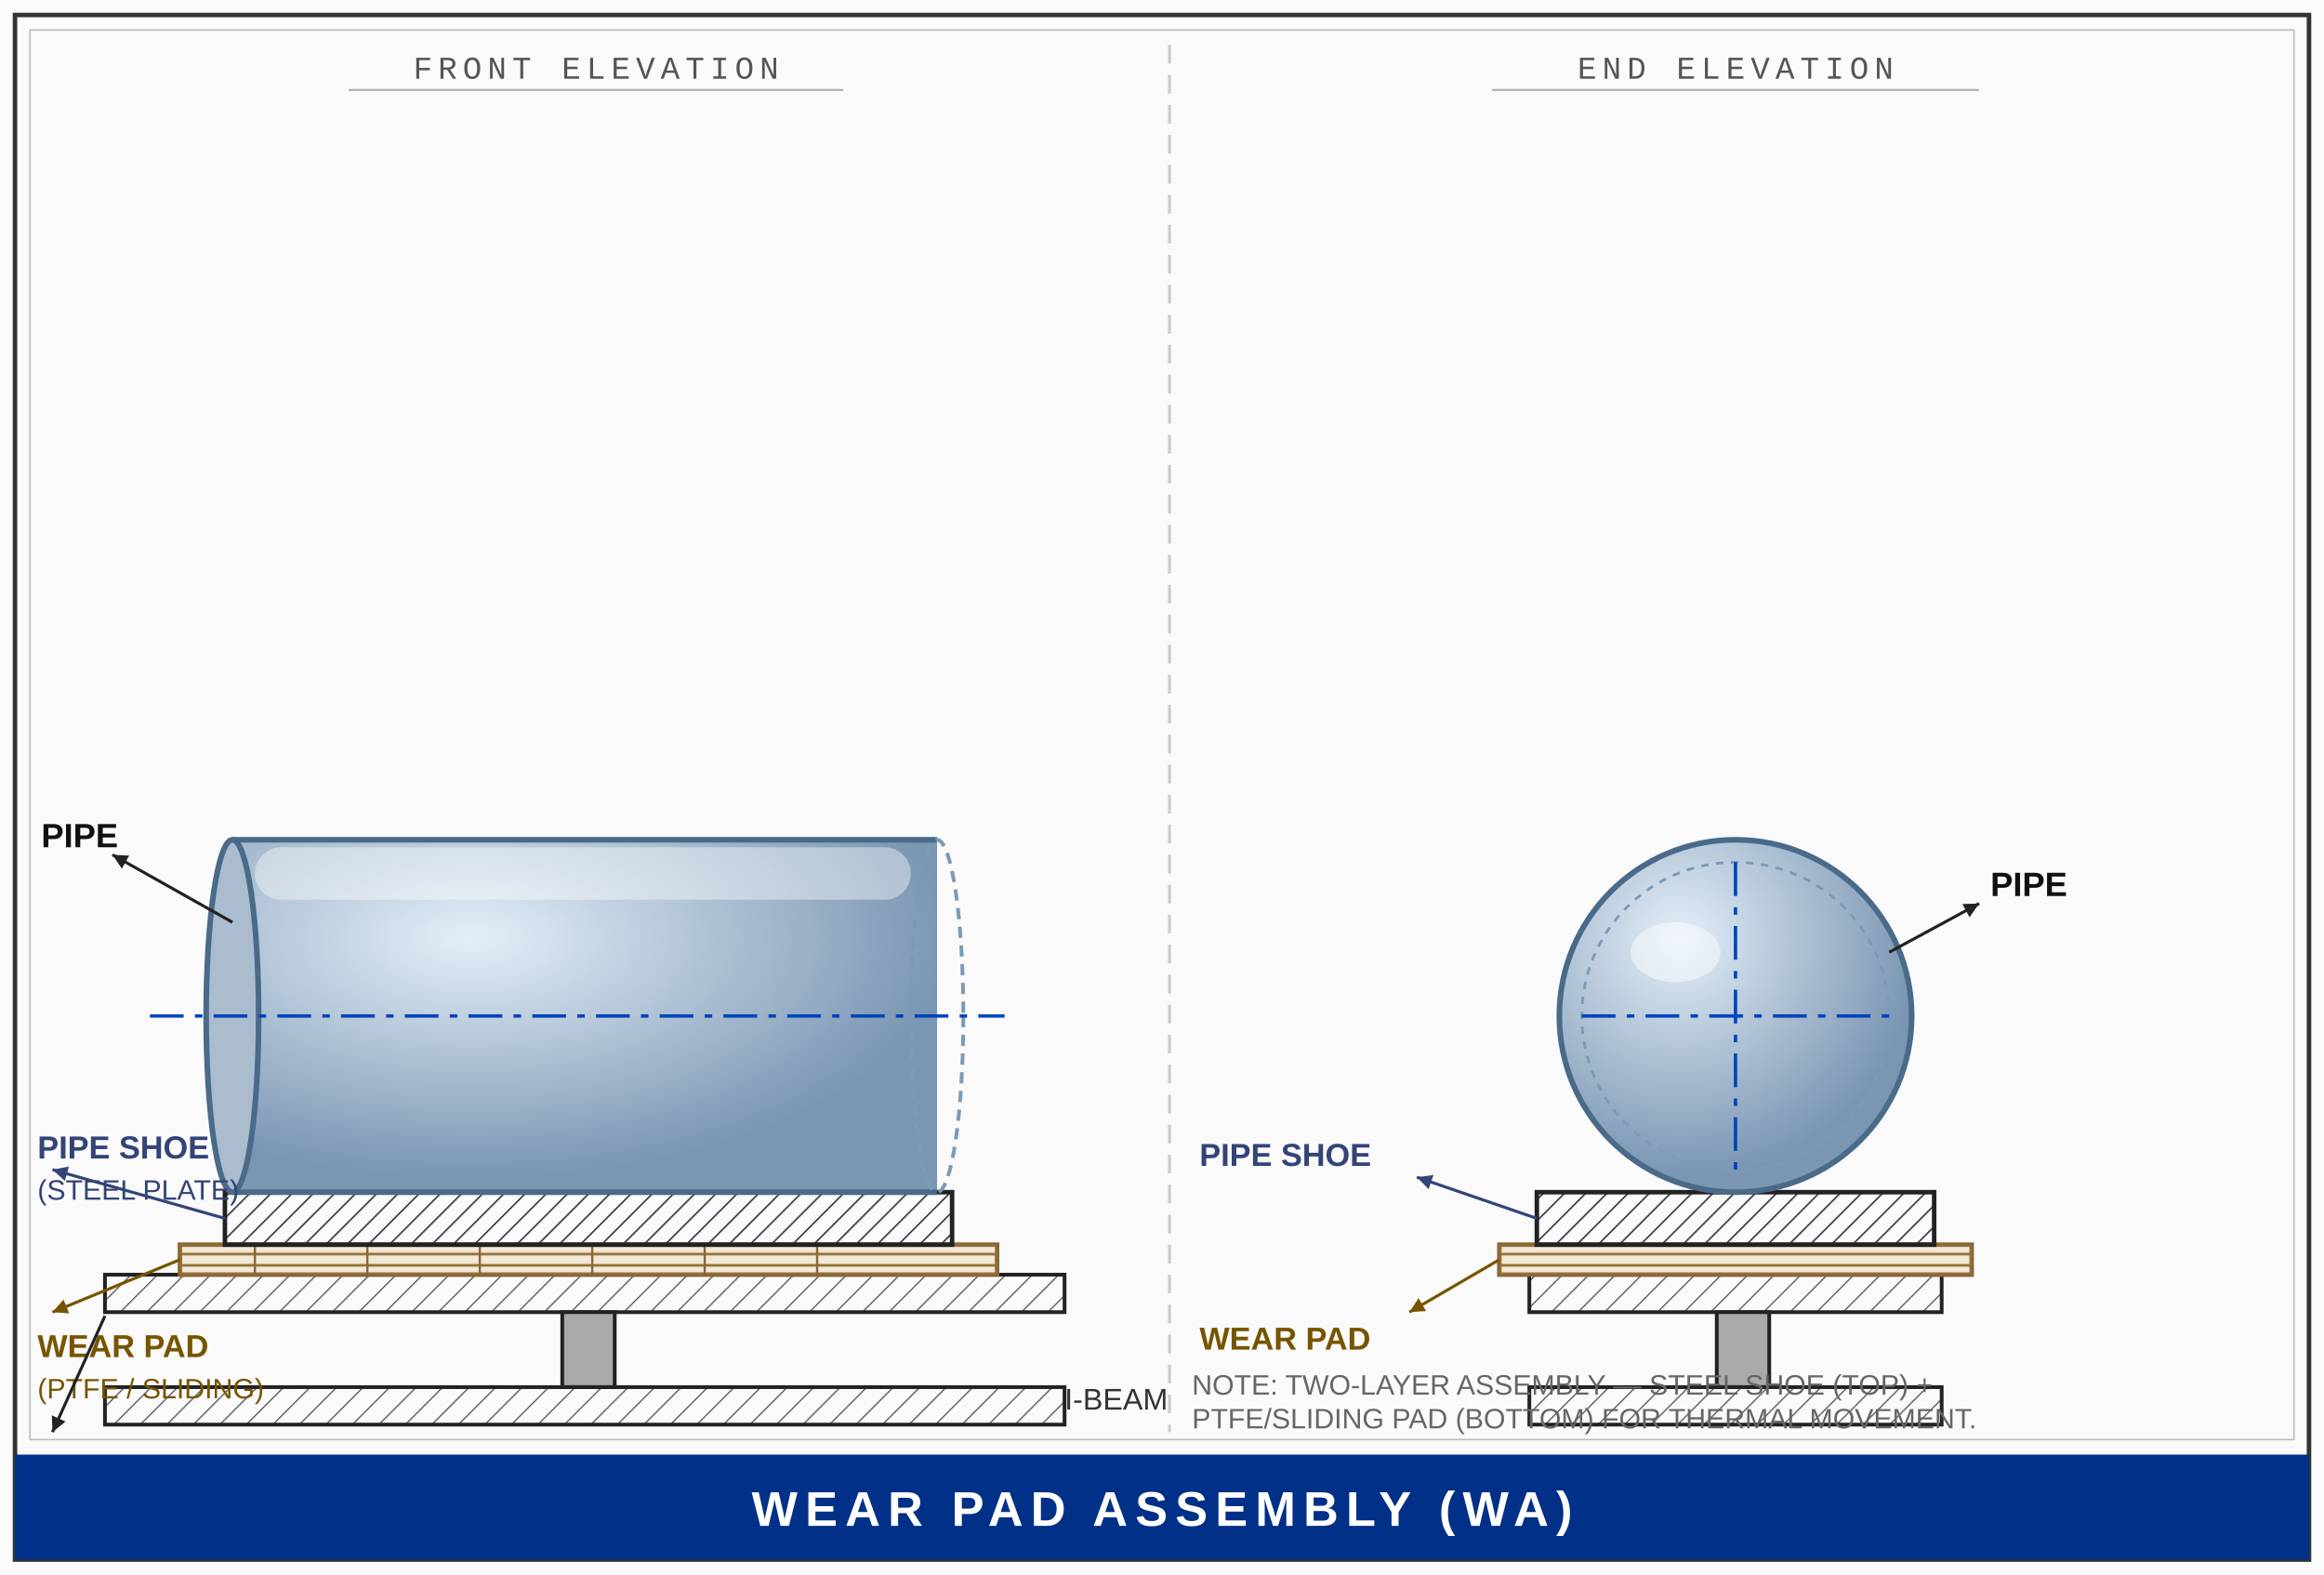
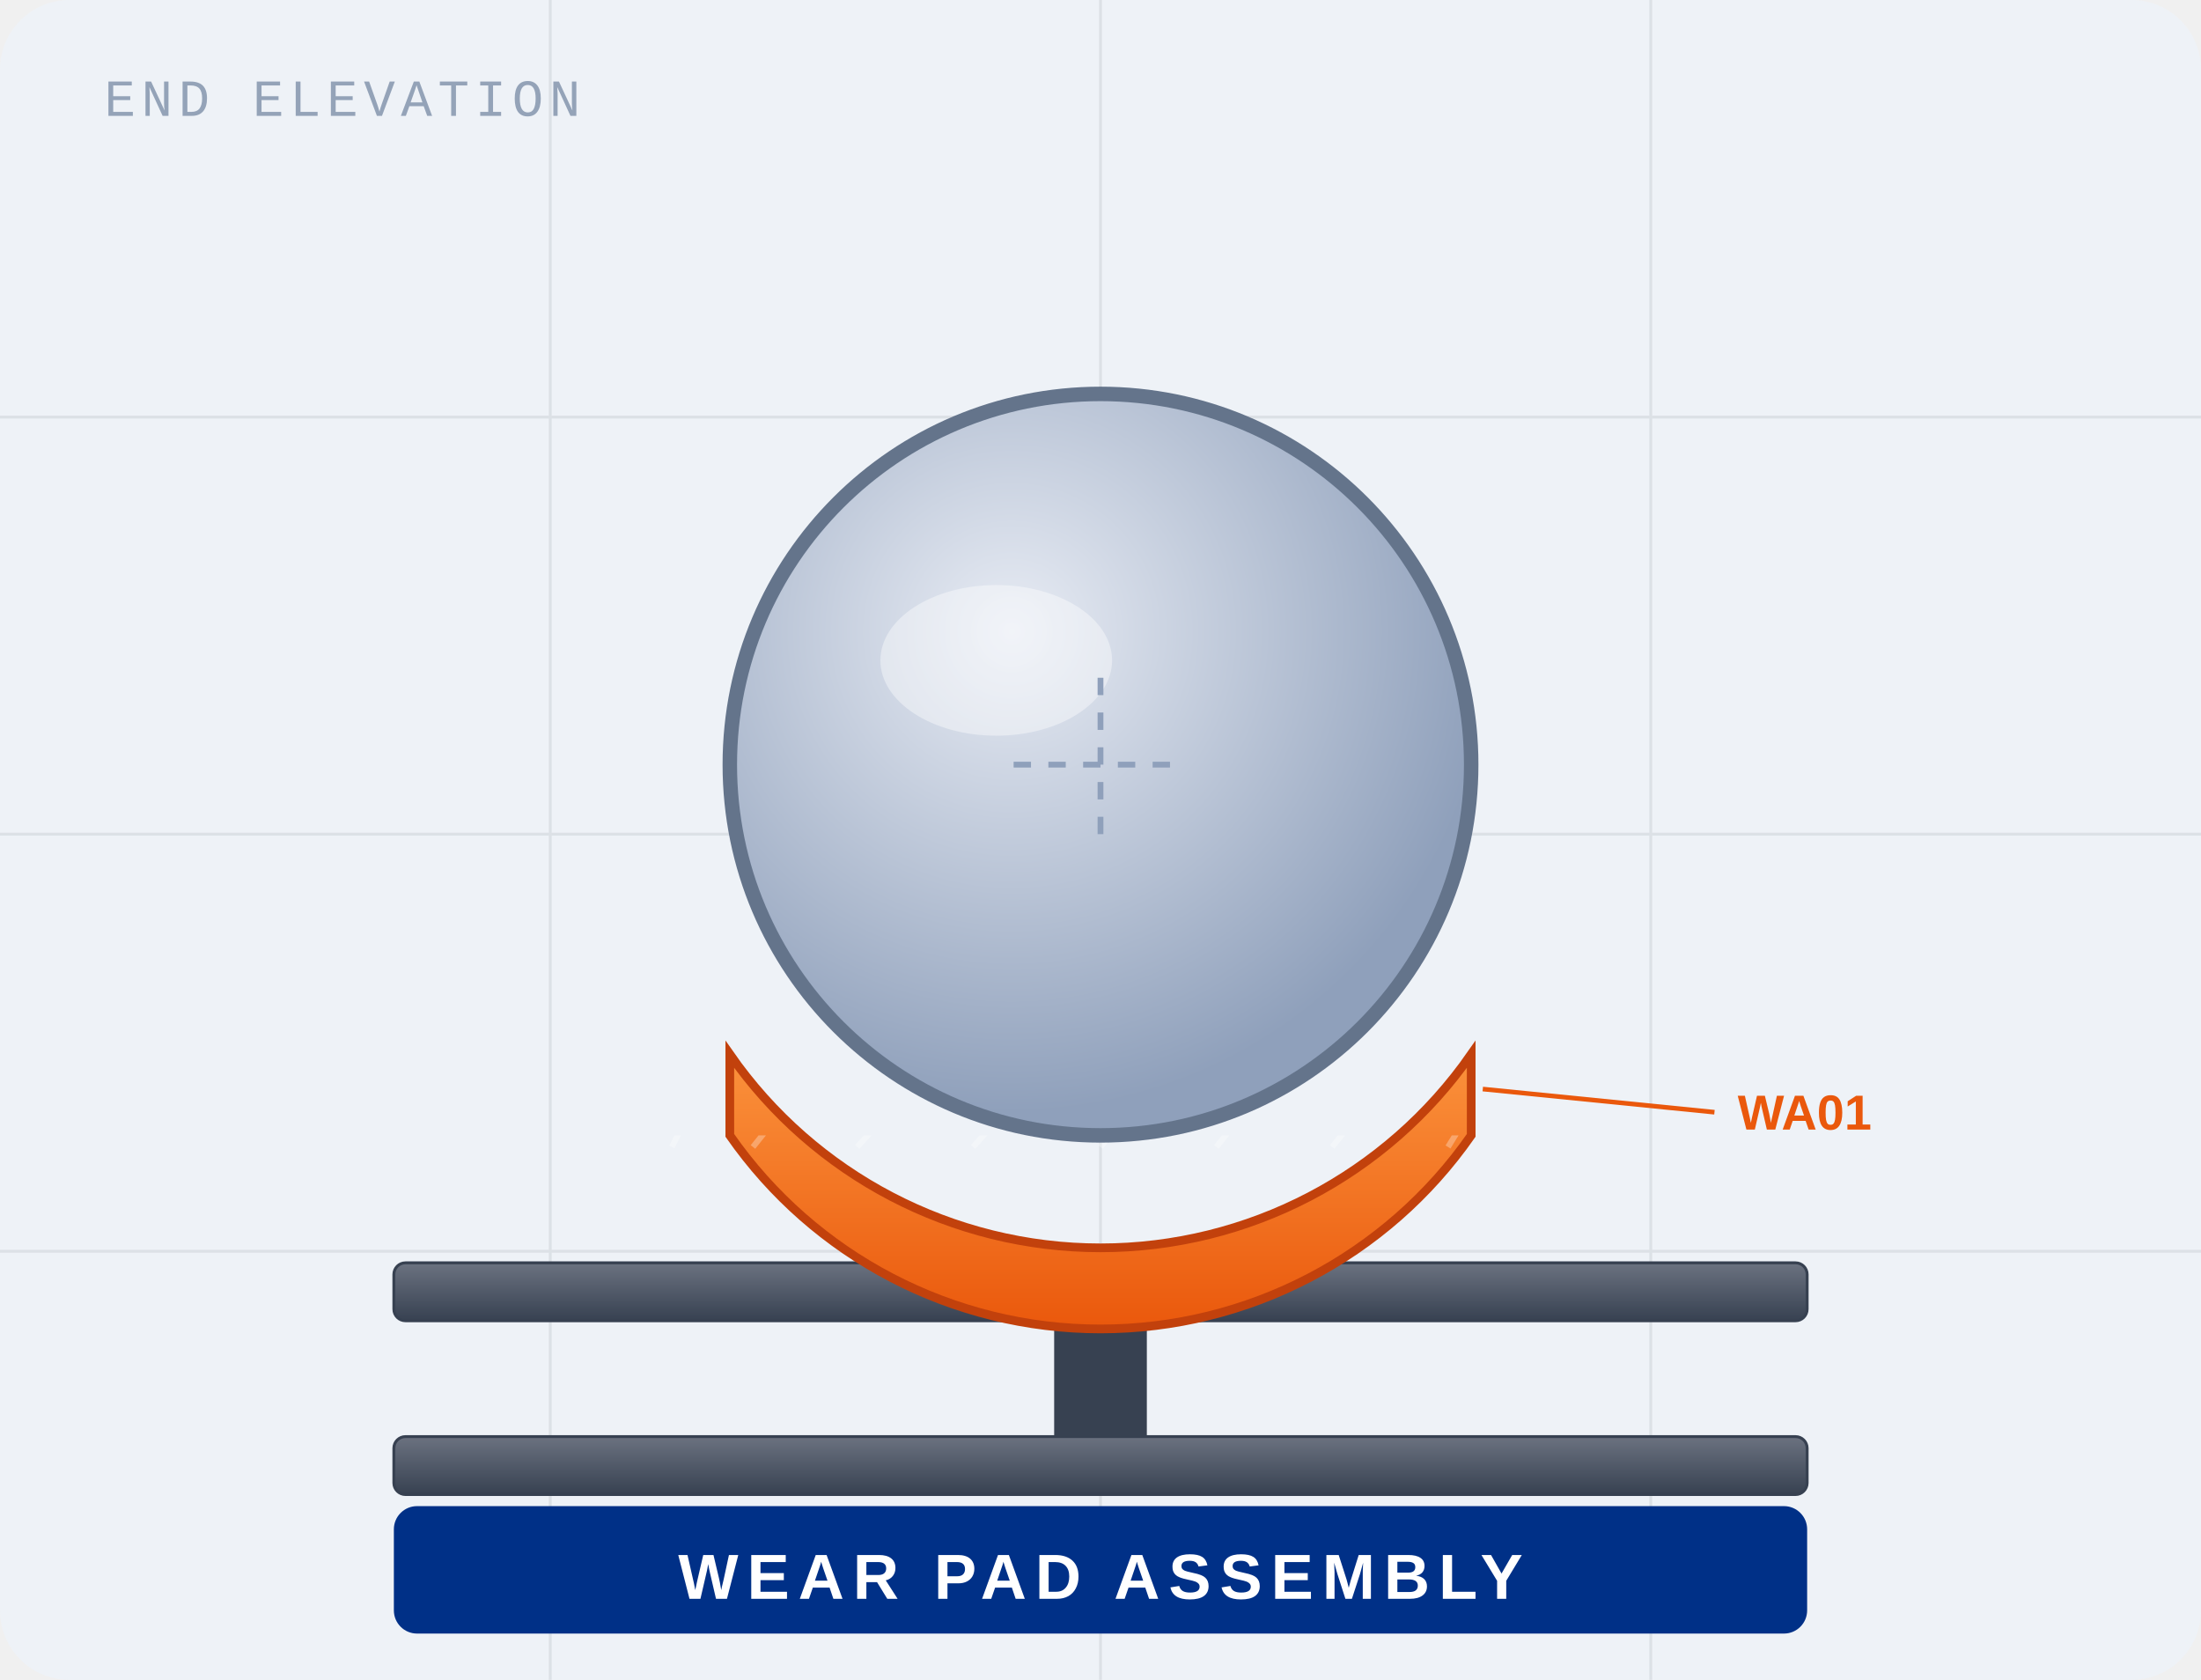
- <svg xmlns="http://www.w3.org/2000/svg" viewBox="0 0 620 420">
+ <svg xmlns="http://www.w3.org/2000/svg" viewBox="0 0 380 290">
  <defs>
-     <pattern id="h" patternUnits="userSpaceOnUse" width="5" height="5" patternTransform="rotate(45)">
-       <line x1="0" y1="0" x2="0" y2="5" stroke="#555" stroke-width="0.65" />
-     </pattern>
-     <pattern id="sh" patternUnits="userSpaceOnUse" width="4" height="4" patternTransform="rotate(45)">
-       <line x1="0" y1="0" x2="0" y2="4" stroke="#334" stroke-width="0.8" />
-     </pattern>
-     <pattern id="wp" patternUnits="userSpaceOnUse" width="5" height="3">
-       <line x1="0" y1="1.5" x2="5" y2="1.5" stroke="#886633" stroke-width="0.7" />
-     </pattern>
-     <radialGradient id="pg" cx="34%" cy="28%" r="68%">
-       <stop offset="0%" stop-color="#E4EEF8" />
-       <stop offset="100%" stop-color="#7A96B2" />
+     <radialGradient id="pg" cx="38%" cy="32%" r="65%">
+       <stop offset="0%" stop-color="#E8ECF4" />
+       <stop offset="100%" stop-color="#8FA0BB" />
    </radialGradient>
-     <marker id="a" markerWidth="5" markerHeight="5" refX="5" refY="2.5" orient="auto">
-       <polygon points="0,0 0,5 5,2.5" fill="#222" />
-     </marker>
-     <marker id="ba" markerWidth="5" markerHeight="5" refX="5" refY="2.5" orient="auto">
-       <polygon points="0,0 0,5 5,2.5" fill="#775500" />
-     </marker>
-     <marker id="sa" markerWidth="5" markerHeight="5" refX="5" refY="2.5" orient="auto">
-       <polygon points="0,0 0,5 5,2.5" fill="#334477" />
-     </marker>
+     <linearGradient id="sg" x1="0" y1="0" x2="0" y2="1">
+       <stop offset="0%" stop-color="#6B7280" />
+       <stop offset="100%" stop-color="#374151" />
+     </linearGradient>
+     <linearGradient id="wp" x1="0" y1="0" x2="0" y2="1">
+       <stop offset="0%" stop-color="#FB923C" />
+       <stop offset="100%" stop-color="#EA580C" />
+     </linearGradient>
+     <clipPath id="padClip">
+       <rect x="0" y="196" width="380" height="60" />
+     </clipPath>
  </defs>
-   <rect width="620" height="420" fill="#FAFAFA" />
-   <rect x="4" y="4" width="612" height="412" fill="none" stroke="#333" stroke-width="1.2" />
-   <rect x="8" y="8" width="604" height="376" fill="none" stroke="#BBB" stroke-width="0.4" />
-   <line x1="312" y1="12" x2="312" y2="382" stroke="#CCC" stroke-width="0.8" stroke-dasharray="5,3" />
-   <text x="159" y="21" text-anchor="middle" font-family="Courier New,monospace" font-size="8.5" fill="#555" letter-spacing="1.5">FRONT ELEVATION</text>
-   <text x="463" y="21" text-anchor="middle" font-family="Courier New,monospace" font-size="8.5" fill="#555" letter-spacing="1.5">END ELEVATION</text>
-   <line x1="93" y1="24" x2="225" y2="24" stroke="#AAA" stroke-width="0.5" />
-   <line x1="398" y1="24" x2="528" y2="24" stroke="#AAA" stroke-width="0.5" />
-   <rect x="28" y="340" width="256" height="10" fill="url(#h)" stroke="#222" stroke-width="1" />
-   <rect x="150" y="350" width="14" height="20" fill="#AAAAAA" stroke="#222" stroke-width="1" />
-   <rect x="28" y="370" width="256" height="10" fill="url(#h)" stroke="#222" stroke-width="1" />
-   <rect x="48" y="332" width="218" height="8" fill="url(#wp)" stroke="#886633" stroke-width="1.2" />
-   <rect x="48" y="332" width="218" height="8" fill="rgba(200,150,60,0.18)" stroke="none" />
-   <line x1="68" y1="332" x2="68" y2="340" stroke="#886633" stroke-width="0.6" />
-   <line x1="98" y1="332" x2="98" y2="340" stroke="#886633" stroke-width="0.6" />
-   <line x1="128" y1="332" x2="128" y2="340" stroke="#886633" stroke-width="0.6" />
-   <line x1="158" y1="332" x2="158" y2="340" stroke="#886633" stroke-width="0.6" />
-   <line x1="188" y1="332" x2="188" y2="340" stroke="#886633" stroke-width="0.6" />
-   <line x1="218" y1="332" x2="218" y2="340" stroke="#886633" stroke-width="0.6" />
-   <rect x="60" y="318" width="194" height="14" fill="url(#sh)" stroke="#222" stroke-width="1.2" />
-   <rect x="62" y="224" width="188" height="94" fill="url(#pg)" />
-   <line x1="62" y1="224" x2="250" y2="224" stroke="#4A6A8A" stroke-width="1.5" />
-   <line x1="62" y1="318" x2="250" y2="318" stroke="#4A6A8A" stroke-width="1.5" />
-   <ellipse cx="62" cy="271" rx="7" ry="47" fill="#AABCCE" stroke="#4A6A8A" stroke-width="1.5" />
-   <ellipse cx="250" cy="271" rx="7" ry="47" fill="none" stroke="#7A9AB8" stroke-width="1" stroke-dasharray="3,2" />
-   <rect x="68" y="226" width="175" height="14" rx="7" fill="rgba(255,255,255,0.40)" />
-   <line x1="40" y1="271" x2="268" y2="271" stroke="#0044BB" stroke-width="0.9" stroke-dasharray="9,3,2,3" />
-   <line x1="62" y1="246" x2="30" y2="228" stroke="#222" stroke-width="0.8" marker-end="url(#a)" />
-   <text x="11" y="226" font-family="Arial,sans-serif" font-size="9" fill="#111" font-weight="700">PIPE</text>
-   <line x1="60" y1="325" x2="14" y2="312" stroke="#334477" stroke-width="0.8" marker-end="url(#sa)" />
-   <text x="10" y="309" font-family="Arial,sans-serif" font-size="8.5" fill="#334477" font-weight="700">PIPE SHOE</text>
-   <text x="10" y="320" font-family="Arial,sans-serif" font-size="7.5" fill="#334477">(STEEL PLATE)</text>
-   <line x1="48" y1="336" x2="14" y2="350" stroke="#775500" stroke-width="0.8" marker-end="url(#ba)" />
-   <text x="10" y="362" font-family="Arial,sans-serif" font-size="8.5" fill="#775500" font-weight="700">WEAR PAD</text>
-   <text x="10" y="373" font-family="Arial,sans-serif" font-size="7.5" fill="#775500">(PTFE / SLIDING)</text>
-   <line x1="28" y1="351" x2="14" y2="382" stroke="#222" stroke-width="0.8" marker-end="url(#a)" />
-   <text x="284" y="376" font-family="Arial,sans-serif" font-size="8" fill="#333">I-BEAM</text>
-   <rect x="408" y="340" width="110" height="10" fill="url(#h)" stroke="#222" stroke-width="1" />
-   <rect x="458" y="350" width="14" height="20" fill="#AAAAAA" stroke="#222" stroke-width="1" />
-   <rect x="408" y="370" width="110" height="10" fill="url(#h)" stroke="#222" stroke-width="1" />
-   <rect x="400" y="332" width="126" height="8" fill="url(#wp)" stroke="#886633" stroke-width="1.2" />
-   <rect x="400" y="332" width="126" height="8" fill="rgba(200,150,60,0.18)" stroke="none" />
-   <rect x="410" y="318" width="106" height="14" fill="url(#sh)" stroke="#222" stroke-width="1.2" />
-   <circle cx="463" cy="271" r="47" fill="url(#pg)" stroke="#4A6A8A" stroke-width="1.5" />
-   <circle cx="463" cy="271" r="41" fill="none" stroke="#7A9AB8" stroke-width="0.7" stroke-dasharray="2,2" />
-   <ellipse cx="447" cy="254" rx="12" ry="8" fill="rgba(255,255,255,0.46)" />
-   <line x1="463" y1="230" x2="463" y2="312" stroke="#0044BB" stroke-width="0.9" stroke-dasharray="9,3,2,3" />
-   <line x1="422" y1="271" x2="504" y2="271" stroke="#0044BB" stroke-width="0.9" stroke-dasharray="9,3,2,3" />
-   <line x1="504" y1="254" x2="528" y2="241" stroke="#222" stroke-width="0.8" marker-end="url(#a)" />
-   <text x="531" y="239" font-family="Arial,sans-serif" font-size="9" fill="#111" font-weight="700">PIPE</text>
-   <line x1="410" y1="325" x2="378" y2="314" stroke="#334477" stroke-width="0.8" marker-end="url(#sa)" />
-   <text x="320" y="311" font-family="Arial,sans-serif" font-size="8.5" fill="#334477" font-weight="700">PIPE SHOE</text>
-   <line x1="400" y1="336" x2="376" y2="350" stroke="#775500" stroke-width="0.8" marker-end="url(#ba)" />
-   <text x="320" y="360" font-family="Arial,sans-serif" font-size="8.5" fill="#775500" font-weight="700">WEAR PAD</text>
-   <text x="318" y="372" font-family="Arial,sans-serif" font-size="7.5" fill="#666">NOTE: TWO-LAYER ASSEMBLY — STEEL SHOE (TOP) +</text>
-   <text x="318" y="381" font-family="Arial,sans-serif" font-size="7.5" fill="#666">PTFE/SLIDING PAD (BOTTOM) FOR THERMAL MOVEMENT.</text>
-   <rect x="4" y="388" width="612" height="28" fill="#003087" />
-   <text x="310" y="407" text-anchor="middle" font-family="Arial,sans-serif" font-size="13" font-weight="700" fill="white" letter-spacing="2">WEAR PAD ASSEMBLY  (WA)</text>
+   <rect width="380" height="290" fill="#EEF2F7" rx="12" />
+   <g stroke="#D1D5DB" stroke-width="0.5" opacity="0.6">
+     <line x1="0" y1="72" x2="380" y2="72" />
+     <line x1="0" y1="144" x2="380" y2="144" />
+     <line x1="0" y1="216" x2="380" y2="216" />
+     <line x1="95" y1="0" x2="95" y2="290" />
+     <line x1="190" y1="0" x2="190" y2="290" />
+     <line x1="285" y1="0" x2="285" y2="290" />
+   </g>
+   <text x="18" y="20" font-family="'Courier New',monospace" font-size="9" fill="#94A3B8" letter-spacing="1">END ELEVATION</text>
+   <rect x="68" y="218" width="244" height="10" rx="2" fill="url(#sg)" stroke="#374151" stroke-width="0.5" />
+   <rect x="182" y="228" width="16" height="20" fill="#374151" />
+   <rect x="68" y="248" width="244" height="10" rx="2" fill="url(#sg)" stroke="#374151" stroke-width="0.5" />
+   <path d="M 126,182 A 78 78 0 0 0 254,182 L 254,196 A 78 78 0 0 1 126,196 Z" fill="url(#wp)" stroke="#C2410C" stroke-width="1.5" />
+   <g stroke="rgba(255,255,255,0.3)" stroke-width="1" clip-path="url(#padClip)">
+     <line x1="126" y1="178" x2="116" y2="198" />
+     <line x1="146" y1="178" x2="130" y2="198" />
+     <line x1="166" y1="178" x2="148" y2="198" />
+     <line x1="186" y1="178" x2="168" y2="198" />
+     <line x1="206" y1="178" x2="190" y2="198" />
+     <line x1="226" y1="178" x2="210" y2="198" />
+     <line x1="246" y1="178" x2="230" y2="198" />
+     <line x1="258" y1="185" x2="250" y2="198" />
+   </g>
+   <circle cx="190" cy="132" r="64" fill="url(#pg)" stroke="#64748B" stroke-width="2.5" />
+   <ellipse cx="172" cy="114" rx="20" ry="13" fill="rgba(255,255,255,0.4)" />
+   <line x1="190" y1="117" x2="190" y2="147" stroke="#8FA0BB" stroke-width="1" stroke-dasharray="3,3" />
+   <line x1="175" y1="132" x2="205" y2="132" stroke="#8FA0BB" stroke-width="1" stroke-dasharray="3,3" />
+   <text x="300" y="195" font-family="'Arial',sans-serif" font-size="8.5" fill="#EA580C" font-weight="700">WA01</text>
+   <line x1="256" y1="188" x2="296" y2="192" stroke="#EA580C" stroke-width="0.8" />
+   <rect x="68" y="260" width="244" height="22" rx="4" fill="#003087" />
+   <text x="190" y="276" text-anchor="middle" font-family="'Arial',sans-serif" font-size="11" font-weight="700" fill="white" letter-spacing="1.5">WEAR PAD ASSEMBLY</text>
</svg>
